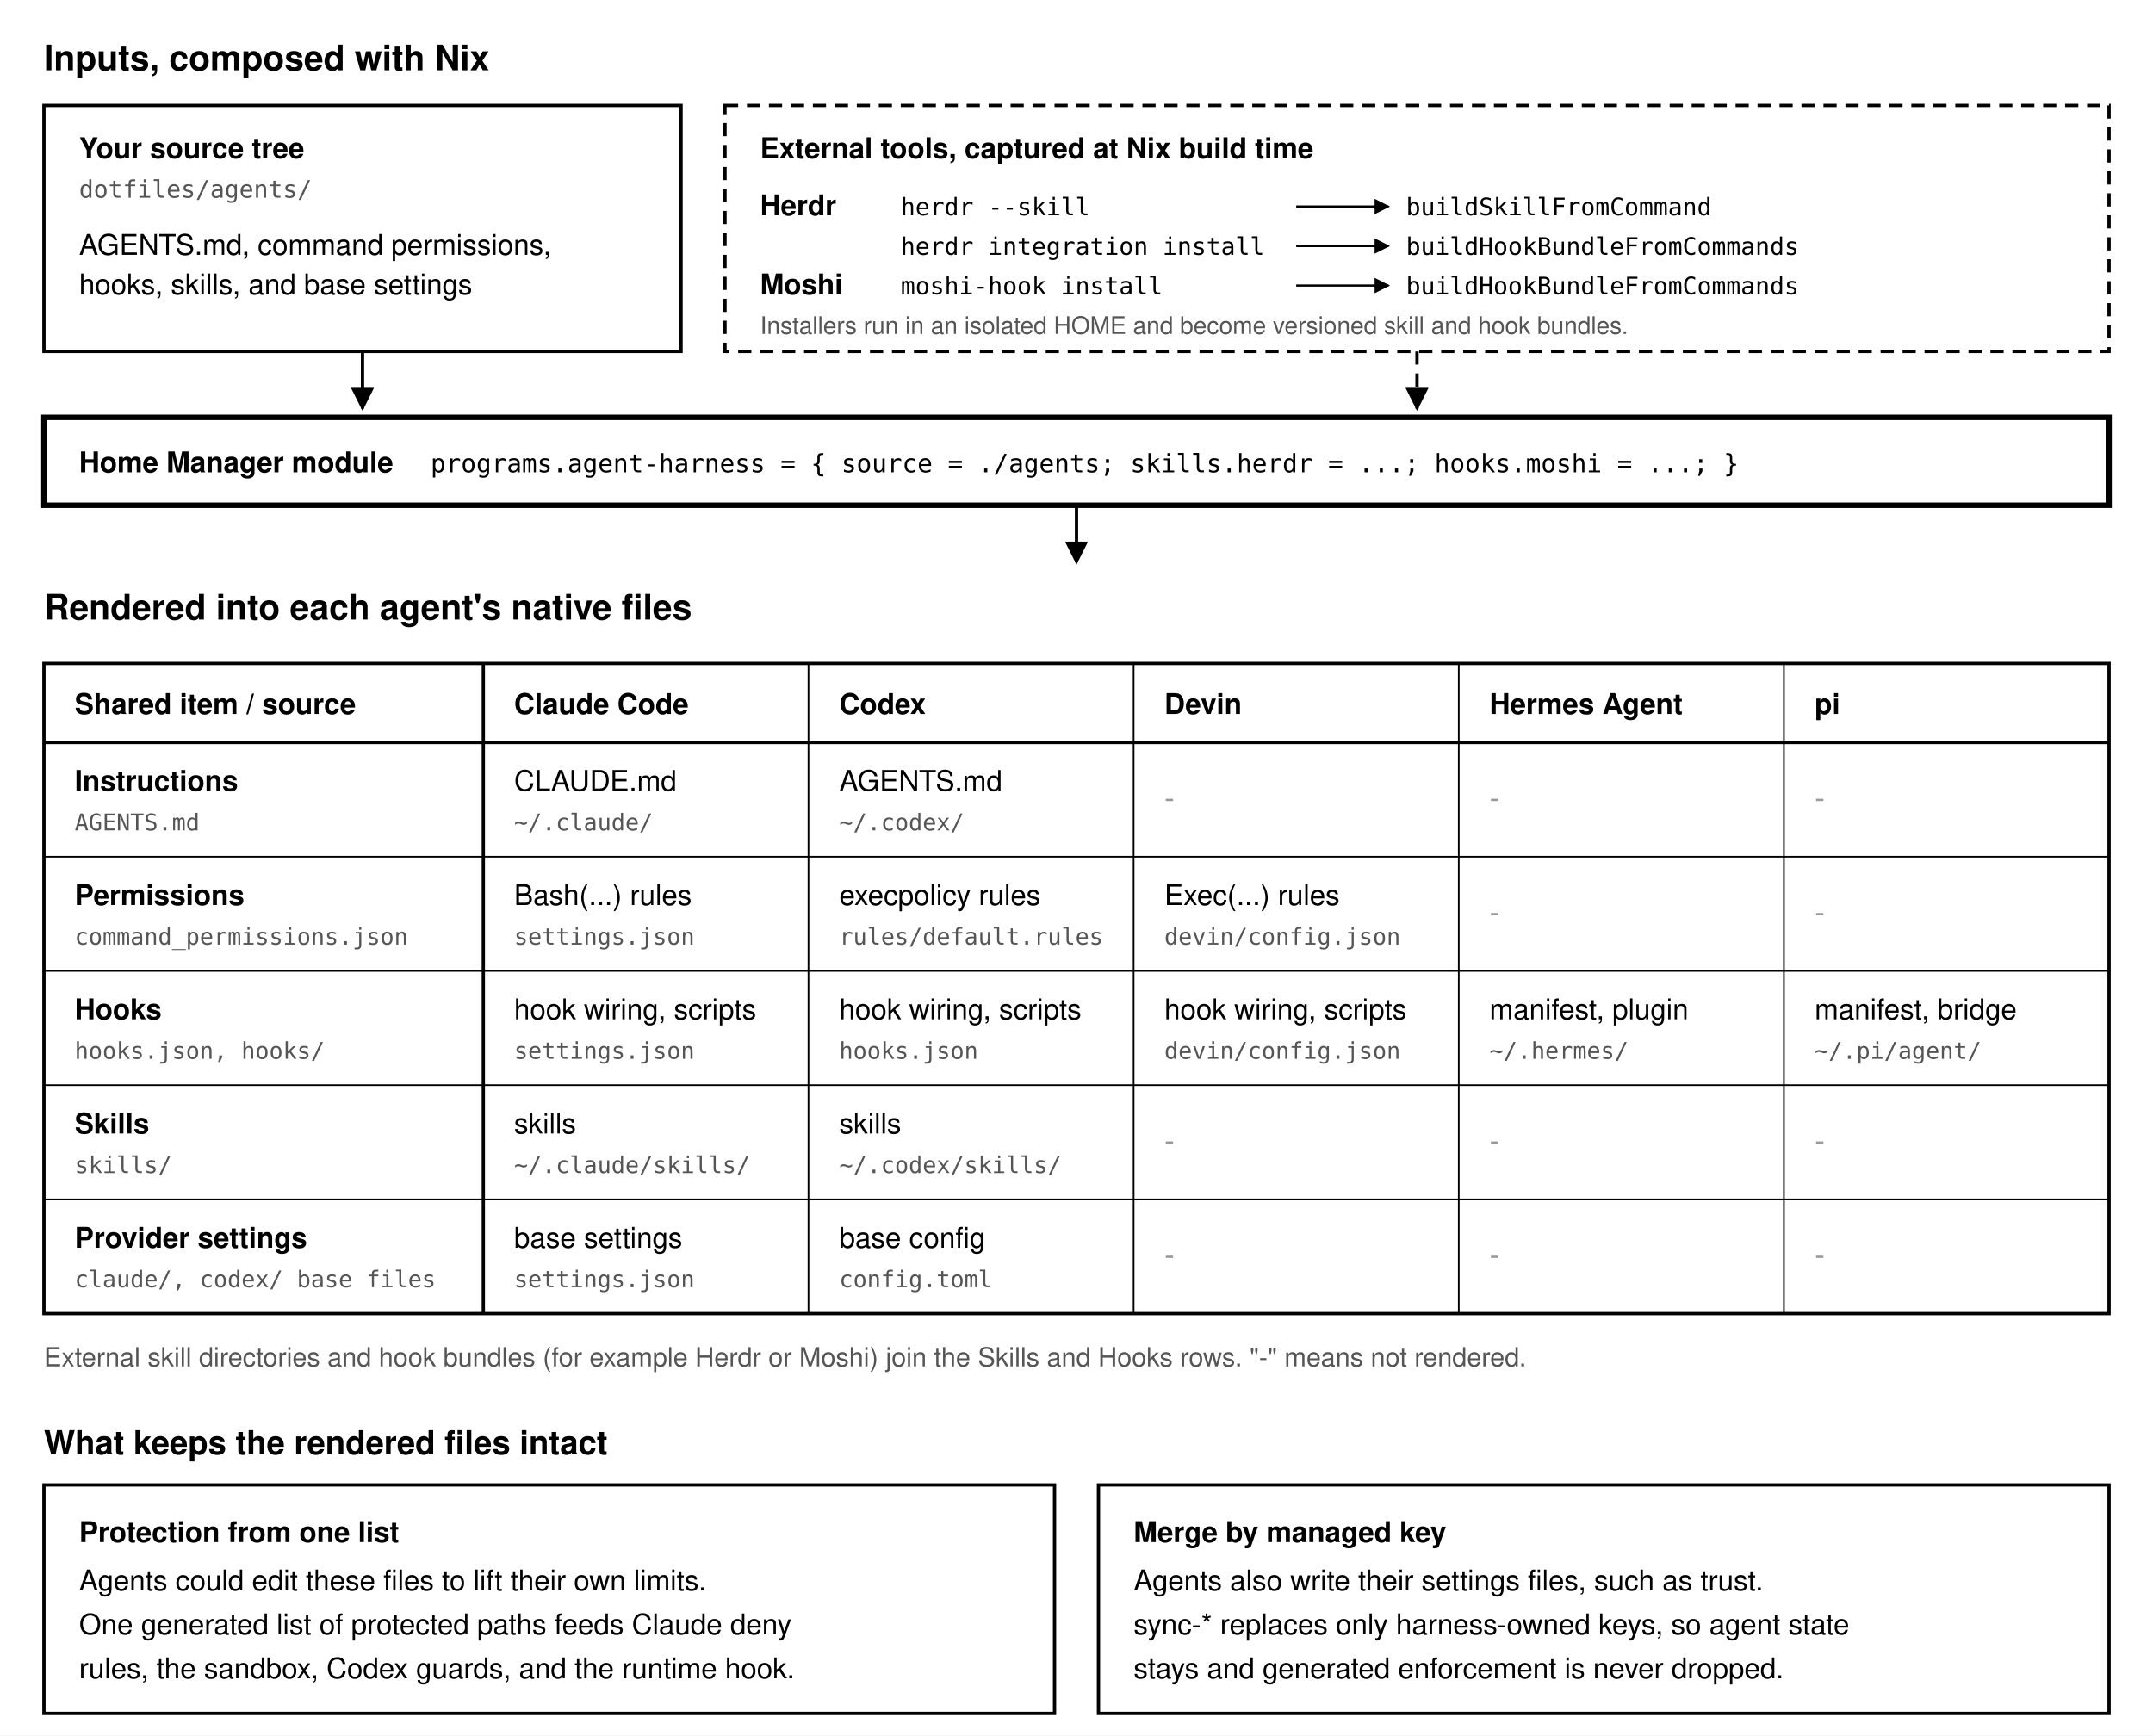
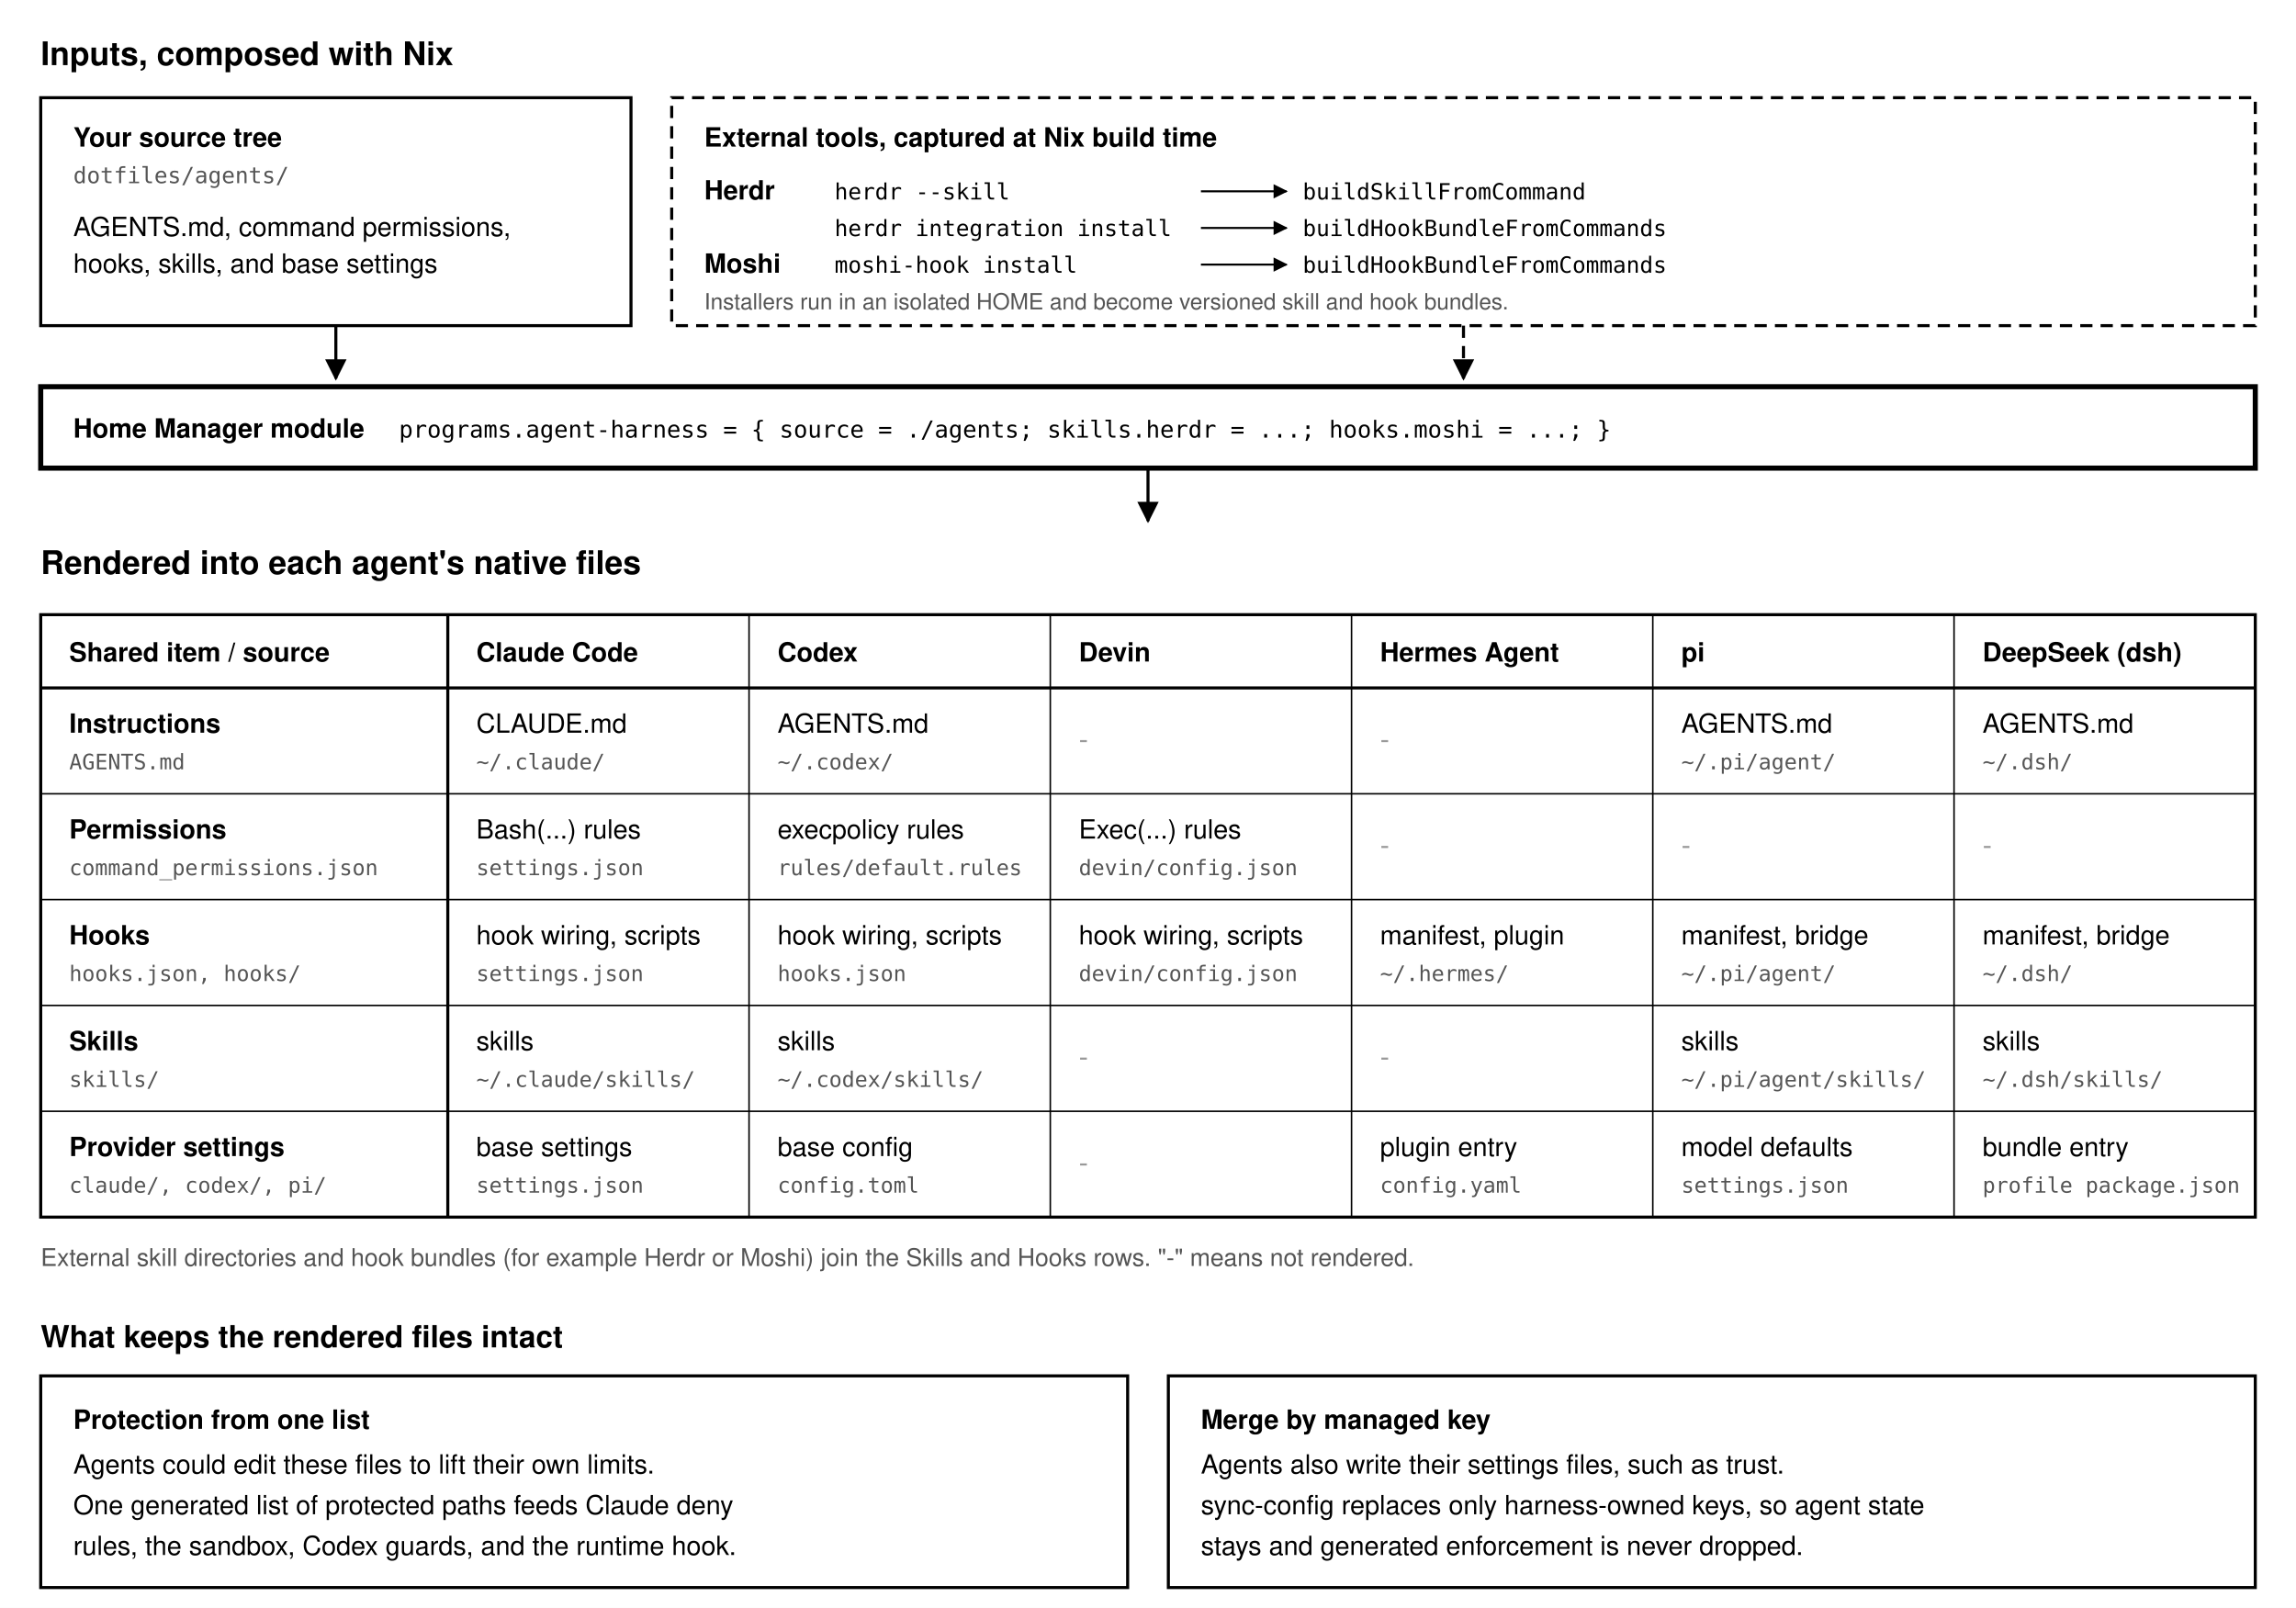
- <svg xmlns="http://www.w3.org/2000/svg" viewBox="0 0 980 790" width="980" height="790" font-family="ui-sans-serif, -apple-system, 'Segoe UI', Helvetica, Arial, sans-serif" font-size="13" fill="#000">
+ <svg xmlns="http://www.w3.org/2000/svg" viewBox="0 0 1128 790" width="1128" height="790" font-family="ui-sans-serif, -apple-system, 'Segoe UI', Helvetica, Arial, sans-serif" font-size="13" fill="#000">
  <defs>
    <marker id="arrow" viewBox="0 0 10 10" refX="9" refY="5" markerWidth="7" markerHeight="7" orient="auto-start-reverse">
      <path d="M0,0 L10,5 L0,10 z" fill="#000" />
    </marker>
  </defs>
-   <rect width="980" height="790" fill="#fff" />
+   <rect width="1128" height="790" fill="#fff" />
  <text x="20" y="32" font-size="16" font-weight="600">Inputs, composed with Nix</text>
  <rect x="20" y="48" width="290" height="112" fill="none" stroke="#000" stroke-width="1.5" />
  <text x="36" y="72" font-weight="600">Your source tree</text>
  <text x="36" y="90" font-family="ui-monospace, SFMono-Regular, Menlo, monospace" font-size="11" fill="#555">dotfiles/agents/</text>
  <text x="36" y="116">AGENTS.md, command permissions,</text>
  <text x="36" y="134">hooks, skills, and base settings</text>
-   <rect x="330" y="48" width="630" height="112" fill="none" stroke="#000" stroke-width="1.5" stroke-dasharray="6 4" />
+   <rect x="330" y="48" width="778" height="112" fill="none" stroke="#000" stroke-width="1.5" stroke-dasharray="6 4" />
  <text x="346" y="72" font-weight="600">External tools, captured at Nix build time</text>
  <g font-weight="600">
    <text x="346" y="98">Herdr</text>
    <text x="346" y="134">Moshi</text>
  </g>
  <g font-family="ui-monospace, SFMono-Regular, Menlo, monospace" font-size="11">
    <text x="410" y="98">herdr --skill</text>
    <text x="410" y="116">herdr integration install</text>
    <text x="410" y="134">moshi-hook install</text>
    <text x="640" y="98">buildSkillFromCommand</text>
    <text x="640" y="116">buildHookBundleFromCommands</text>
    <text x="640" y="134">buildHookBundleFromCommands</text>
  </g>
  <g stroke="#000" stroke-width="1">
    <line x1="590" y1="94" x2="632" y2="94" marker-end="url(#arrow)" />
    <line x1="590" y1="112" x2="632" y2="112" marker-end="url(#arrow)" />
    <line x1="590" y1="130" x2="632" y2="130" marker-end="url(#arrow)" />
  </g>
  <text x="346" y="152" font-size="11" fill="#555">Installers run in an isolated HOME and become versioned skill and hook bundles.</text>
  <line x1="165" y1="160" x2="165" y2="186" stroke="#000" stroke-width="1.5" marker-end="url(#arrow)" />
-   <line x1="645" y1="160" x2="645" y2="186" stroke="#000" stroke-width="1.5" stroke-dasharray="6 4" marker-end="url(#arrow)" />
-   <rect x="20" y="190" width="940" height="40" fill="none" stroke="#000" stroke-width="2.5" />
+   <line x1="719" y1="160" x2="719" y2="186" stroke="#000" stroke-width="1.5" stroke-dasharray="6 4" marker-end="url(#arrow)" />
+   <rect x="20" y="190" width="1088" height="40" fill="none" stroke="#000" stroke-width="2.5" />
  <text x="36" y="215" font-weight="600">Home Manager module</text>
  <text x="196" y="215" font-family="ui-monospace, SFMono-Regular, Menlo, monospace" font-size="11.5">programs.agent-harness = { source = ./agents; skills.herdr = ...; hooks.moshi = ...; }</text>
-   <line x1="490" y1="230" x2="490" y2="256" stroke="#000" stroke-width="1.5" marker-end="url(#arrow)" />
+   <line x1="564" y1="230" x2="564" y2="256" stroke="#000" stroke-width="1.5" marker-end="url(#arrow)" />
  <g transform="translate(0,230)">
    <text x="20" y="52" font-size="16" font-weight="600">Rendered into each agent's native files</text>
    <g transform="translate(0,20)">
-       <rect x="20" y="52" width="940" height="296" fill="none" stroke="#000" stroke-width="1.5" />
-       <line x1="20" y1="88" x2="960" y2="88" stroke="#000" stroke-width="1.5" />
+       <rect x="20" y="52" width="1088" height="296" fill="none" stroke="#000" stroke-width="1.5" />
+       <line x1="20" y1="88" x2="1108" y2="88" stroke="#000" stroke-width="1.5" />
      <g stroke="#000" stroke-width="0.75">
-         <line x1="20" y1="140" x2="960" y2="140" />
-         <line x1="20" y1="192" x2="960" y2="192" />
-         <line x1="20" y1="244" x2="960" y2="244" />
-         <line x1="20" y1="296" x2="960" y2="296" />
+         <line x1="20" y1="140" x2="1108" y2="140" />
+         <line x1="20" y1="192" x2="1108" y2="192" />
+         <line x1="20" y1="244" x2="1108" y2="244" />
+         <line x1="20" y1="296" x2="1108" y2="296" />
      </g>
      <line x1="220" y1="52" x2="220" y2="348" stroke="#000" stroke-width="1.5" />
      <g stroke="#000" stroke-width="0.75">
        <line x1="368" y1="52" x2="368" y2="348" />
        <line x1="516" y1="52" x2="516" y2="348" />
        <line x1="664" y1="52" x2="664" y2="348" />
        <line x1="812" y1="52" x2="812" y2="348" />
+         <line x1="960" y1="52" x2="960" y2="348" />
      </g>
      <g font-weight="600">
        <text x="34" y="75">Shared item / source</text>
        <text x="234" y="75">Claude Code</text>
        <text x="382" y="75">Codex</text>
        <text x="530" y="75">Devin</text>
        <text x="678" y="75">Hermes Agent</text>
        <text x="826" y="75">pi</text>
+         <text x="974" y="75">DeepSeek (dsh)</text>
      </g>
      <g font-weight="600">
        <text x="34" y="110">Instructions</text>
        <text x="34" y="162">Permissions</text>
        <text x="34" y="214">Hooks</text>
        <text x="34" y="266">Skills</text>
        <text x="34" y="318">Provider settings</text>
      </g>
      <g font-family="ui-monospace, SFMono-Regular, Menlo, monospace" font-size="10.5" fill="#555">
        <text x="34" y="128">AGENTS.md</text>
        <text x="34" y="180">command_permissions.json</text>
        <text x="34" y="232">hooks.json, hooks/</text>
        <text x="34" y="284">skills/</text>
-         <text x="34" y="336">claude/, codex/ base files</text>
+         <text x="34" y="336">claude/, codex/, pi/</text>
      </g>
      <g>
        <text x="234" y="110">CLAUDE.md</text>
        <text x="382" y="110">AGENTS.md</text>
+         <text x="826" y="110">AGENTS.md</text>
+         <text x="974" y="110">AGENTS.md</text>
        <text x="234" y="162">Bash(...) rules</text>
        <text x="382" y="162">execpolicy rules</text>
        <text x="530" y="162">Exec(...) rules</text>
        <text x="234" y="214">hook wiring, scripts</text>
        <text x="382" y="214">hook wiring, scripts</text>
        <text x="530" y="214">hook wiring, scripts</text>
        <text x="678" y="214">manifest, plugin</text>
        <text x="826" y="214">manifest, bridge</text>
+         <text x="974" y="214">manifest, bridge</text>
        <text x="234" y="266">skills</text>
        <text x="382" y="266">skills</text>
+         <text x="826" y="266">skills</text>
+         <text x="974" y="266">skills</text>
        <text x="234" y="318">base settings</text>
        <text x="382" y="318">base config</text>
+         <text x="678" y="318">plugin entry</text>
+         <text x="826" y="318">model defaults</text>
+         <text x="974" y="318">bundle entry</text>
      </g>
      <g font-family="ui-monospace, SFMono-Regular, Menlo, monospace" font-size="10.5" fill="#555">
        <text x="234" y="128">~/.claude/</text>
        <text x="382" y="128">~/.codex/</text>
+         <text x="826" y="128">~/.pi/agent/</text>
+         <text x="974" y="128">~/.dsh/</text>
        <text x="234" y="180">settings.json</text>
        <text x="382" y="180">rules/default.rules</text>
        <text x="530" y="180">devin/config.json</text>
        <text x="234" y="232">settings.json</text>
        <text x="382" y="232">hooks.json</text>
        <text x="530" y="232">devin/config.json</text>
        <text x="678" y="232">~/.hermes/</text>
        <text x="826" y="232">~/.pi/agent/</text>
+         <text x="974" y="232">~/.dsh/</text>
        <text x="234" y="284">~/.claude/skills/</text>
        <text x="382" y="284">~/.codex/skills/</text>
+         <text x="826" y="284">~/.pi/agent/skills/</text>
+         <text x="974" y="284">~/.dsh/skills/</text>
        <text x="234" y="336">settings.json</text>
        <text x="382" y="336">config.toml</text>
+         <text x="678" y="336">config.yaml</text>
+         <text x="826" y="336">settings.json</text>
+         <text x="974" y="336">profile package.json</text>
      </g>
      <g fill="#999" font-size="14">
        <text x="530" y="118">-</text>
        <text x="678" y="118">-</text>
-         <text x="826" y="118">-</text>
        <text x="678" y="170">-</text>
        <text x="826" y="170">-</text>
+         <text x="974" y="170">-</text>
        <text x="530" y="274">-</text>
        <text x="678" y="274">-</text>
-         <text x="826" y="274">-</text>
        <text x="530" y="326">-</text>
-         <text x="678" y="326">-</text>
-         <text x="826" y="326">-</text>
      </g>
      <text x="20" y="372" font-size="12" fill="#555">External skill directories and hook bundles (for example Herdr or Moshi) join the Skills and Hooks rows. "-" means not rendered.</text>
      <text x="20" y="412" font-size="15" font-weight="600">What keeps the rendered files intact</text>
-       <rect x="20" y="426" width="460" height="104" fill="none" stroke="#000" stroke-width="1.5" />
+       <rect x="20" y="426" width="534" height="104" fill="none" stroke="#000" stroke-width="1.5" />
      <text x="36" y="452" font-weight="600">Protection from one list</text>
      <text x="36" y="474">Agents could edit these files to lift their own limits.</text>
      <text x="36" y="494">One generated list of protected paths feeds Claude deny</text>
      <text x="36" y="514">rules, the sandbox, Codex guards, and the runtime hook.</text>
-       <rect x="500" y="426" width="460" height="104" fill="none" stroke="#000" stroke-width="1.5" />
-       <text x="516" y="452" font-weight="600">Merge by managed key</text>
-       <text x="516" y="474">Agents also write their settings files, such as trust.</text>
-       <text x="516" y="494">sync-* replaces only harness-owned keys, so agent state</text>
-       <text x="516" y="514">stays and generated enforcement is never dropped.</text>
+       <rect x="574" y="426" width="534" height="104" fill="none" stroke="#000" stroke-width="1.5" />
+       <text x="590" y="452" font-weight="600">Merge by managed key</text>
+       <text x="590" y="474">Agents also write their settings files, such as trust.</text>
+       <text x="590" y="494">sync-config replaces only harness-owned keys, so agent state</text>
+       <text x="590" y="514">stays and generated enforcement is never dropped.</text>
    </g>
  </g>
</svg>
